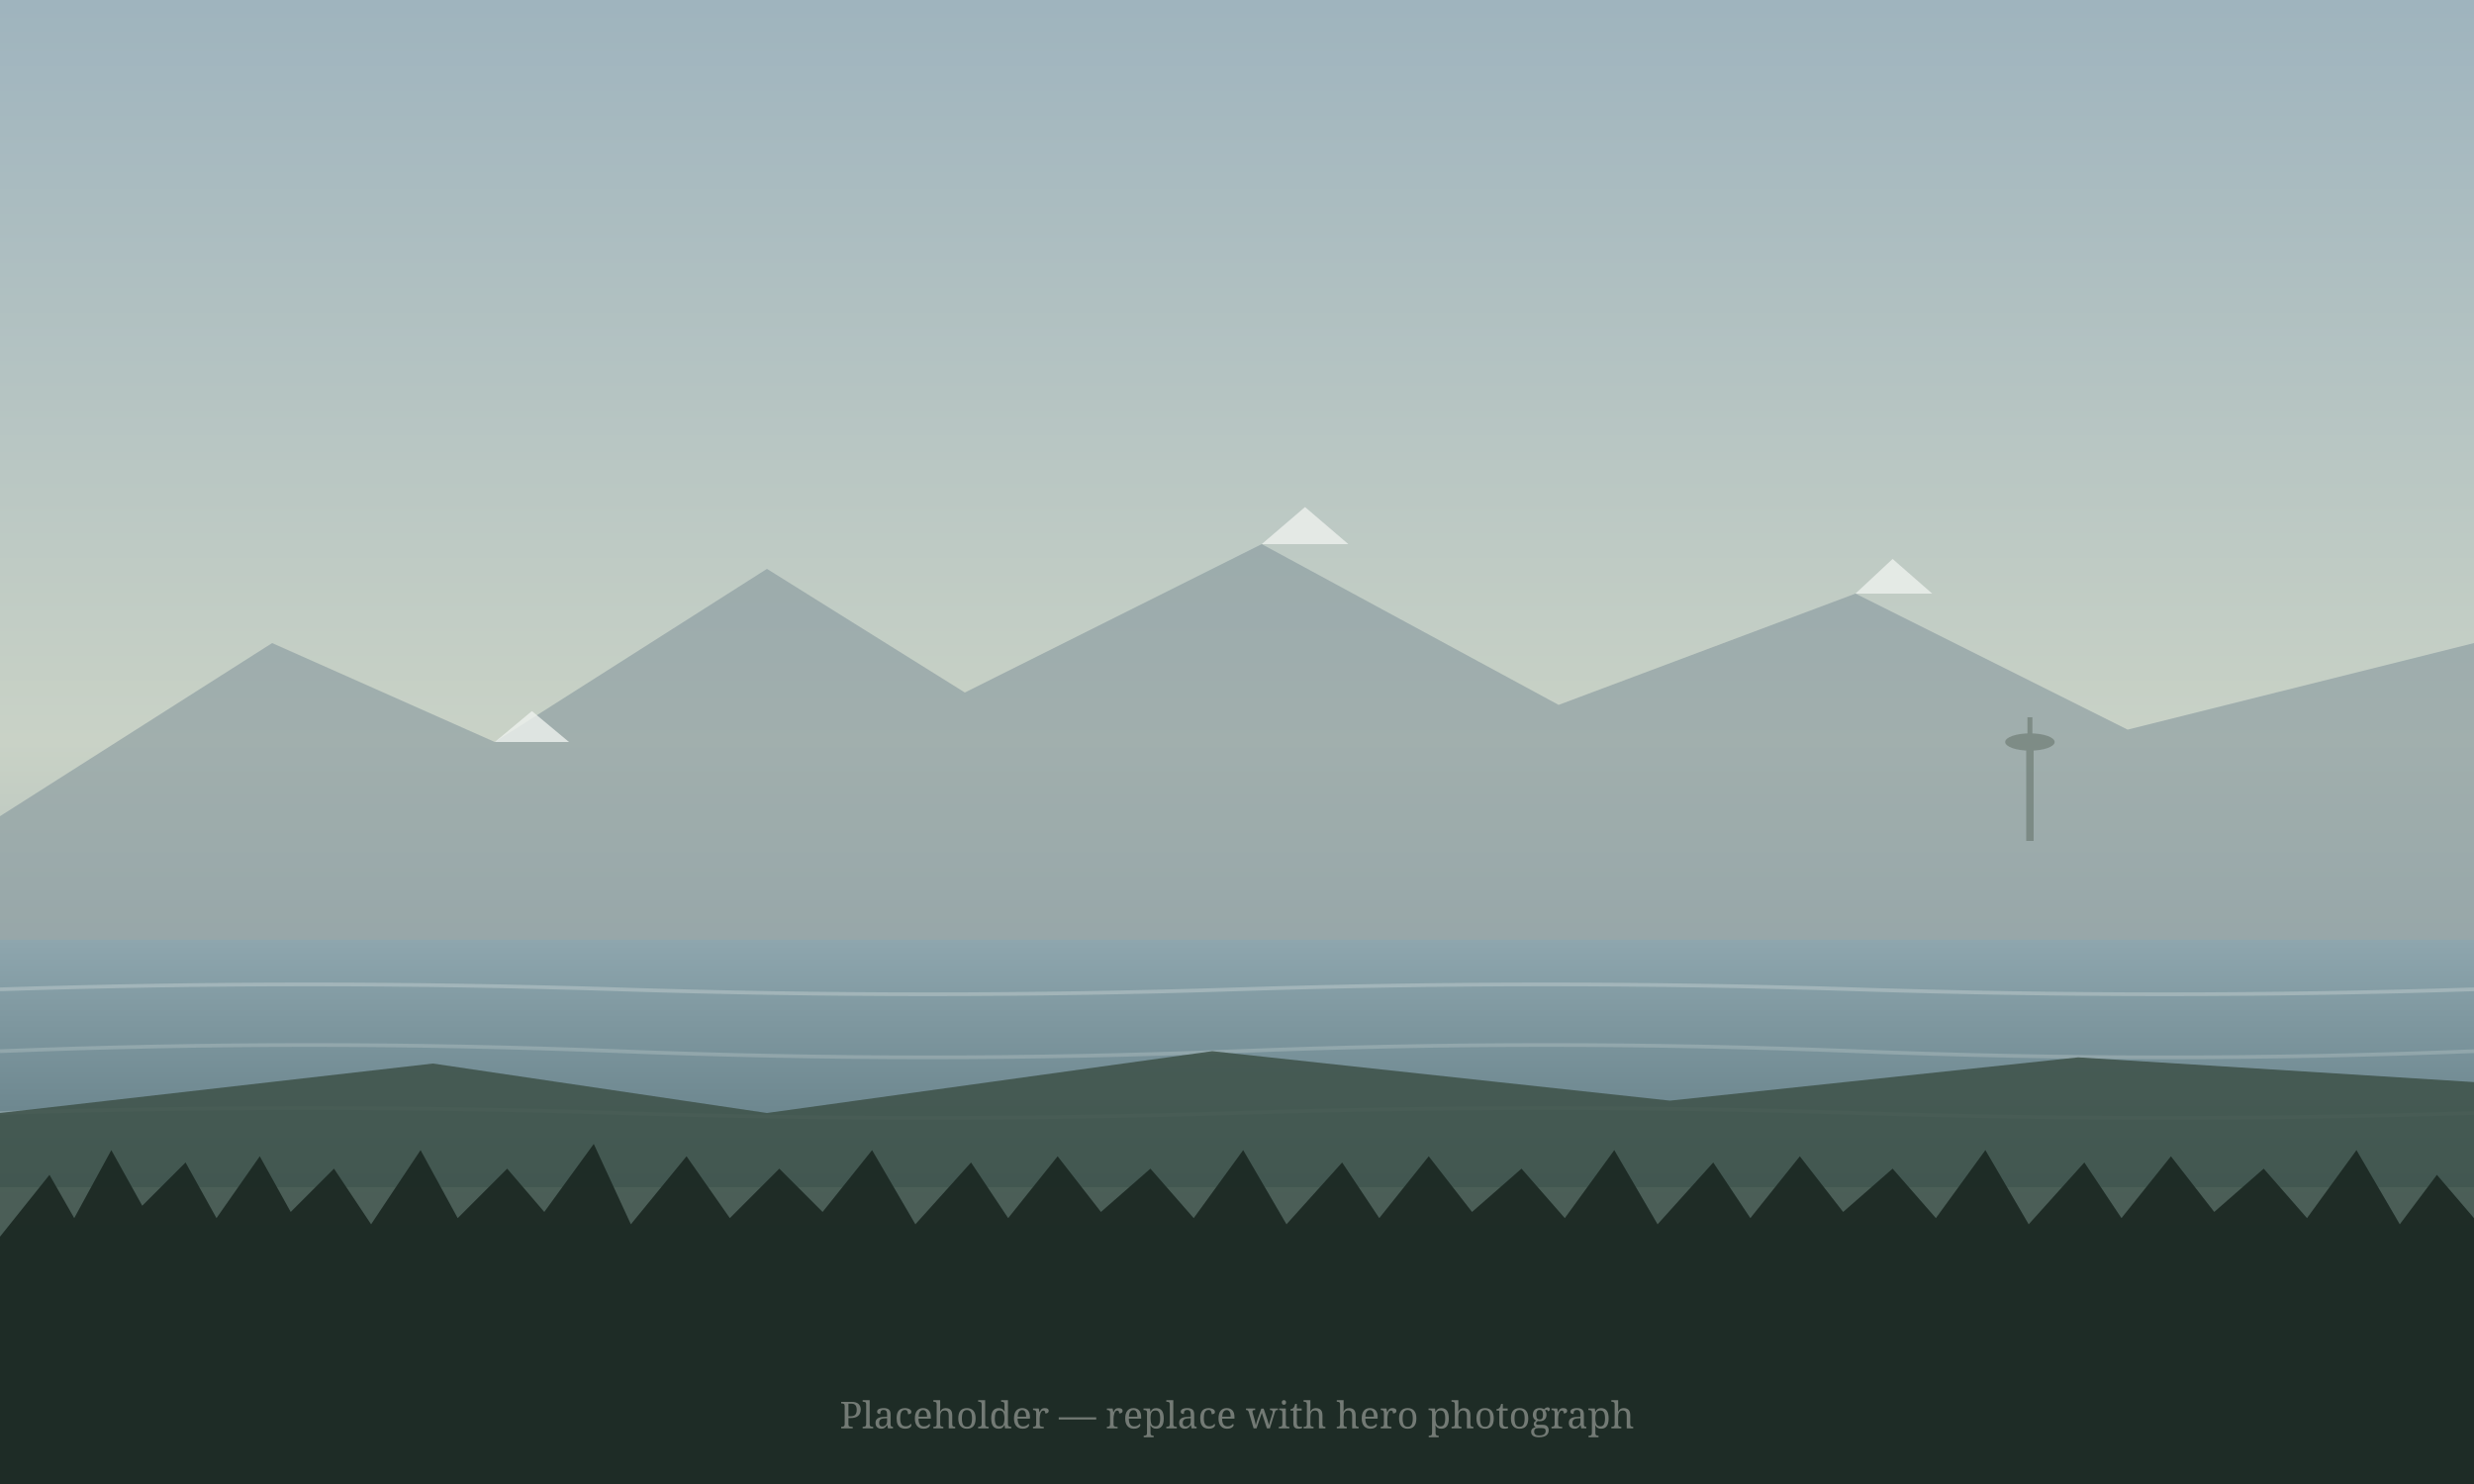
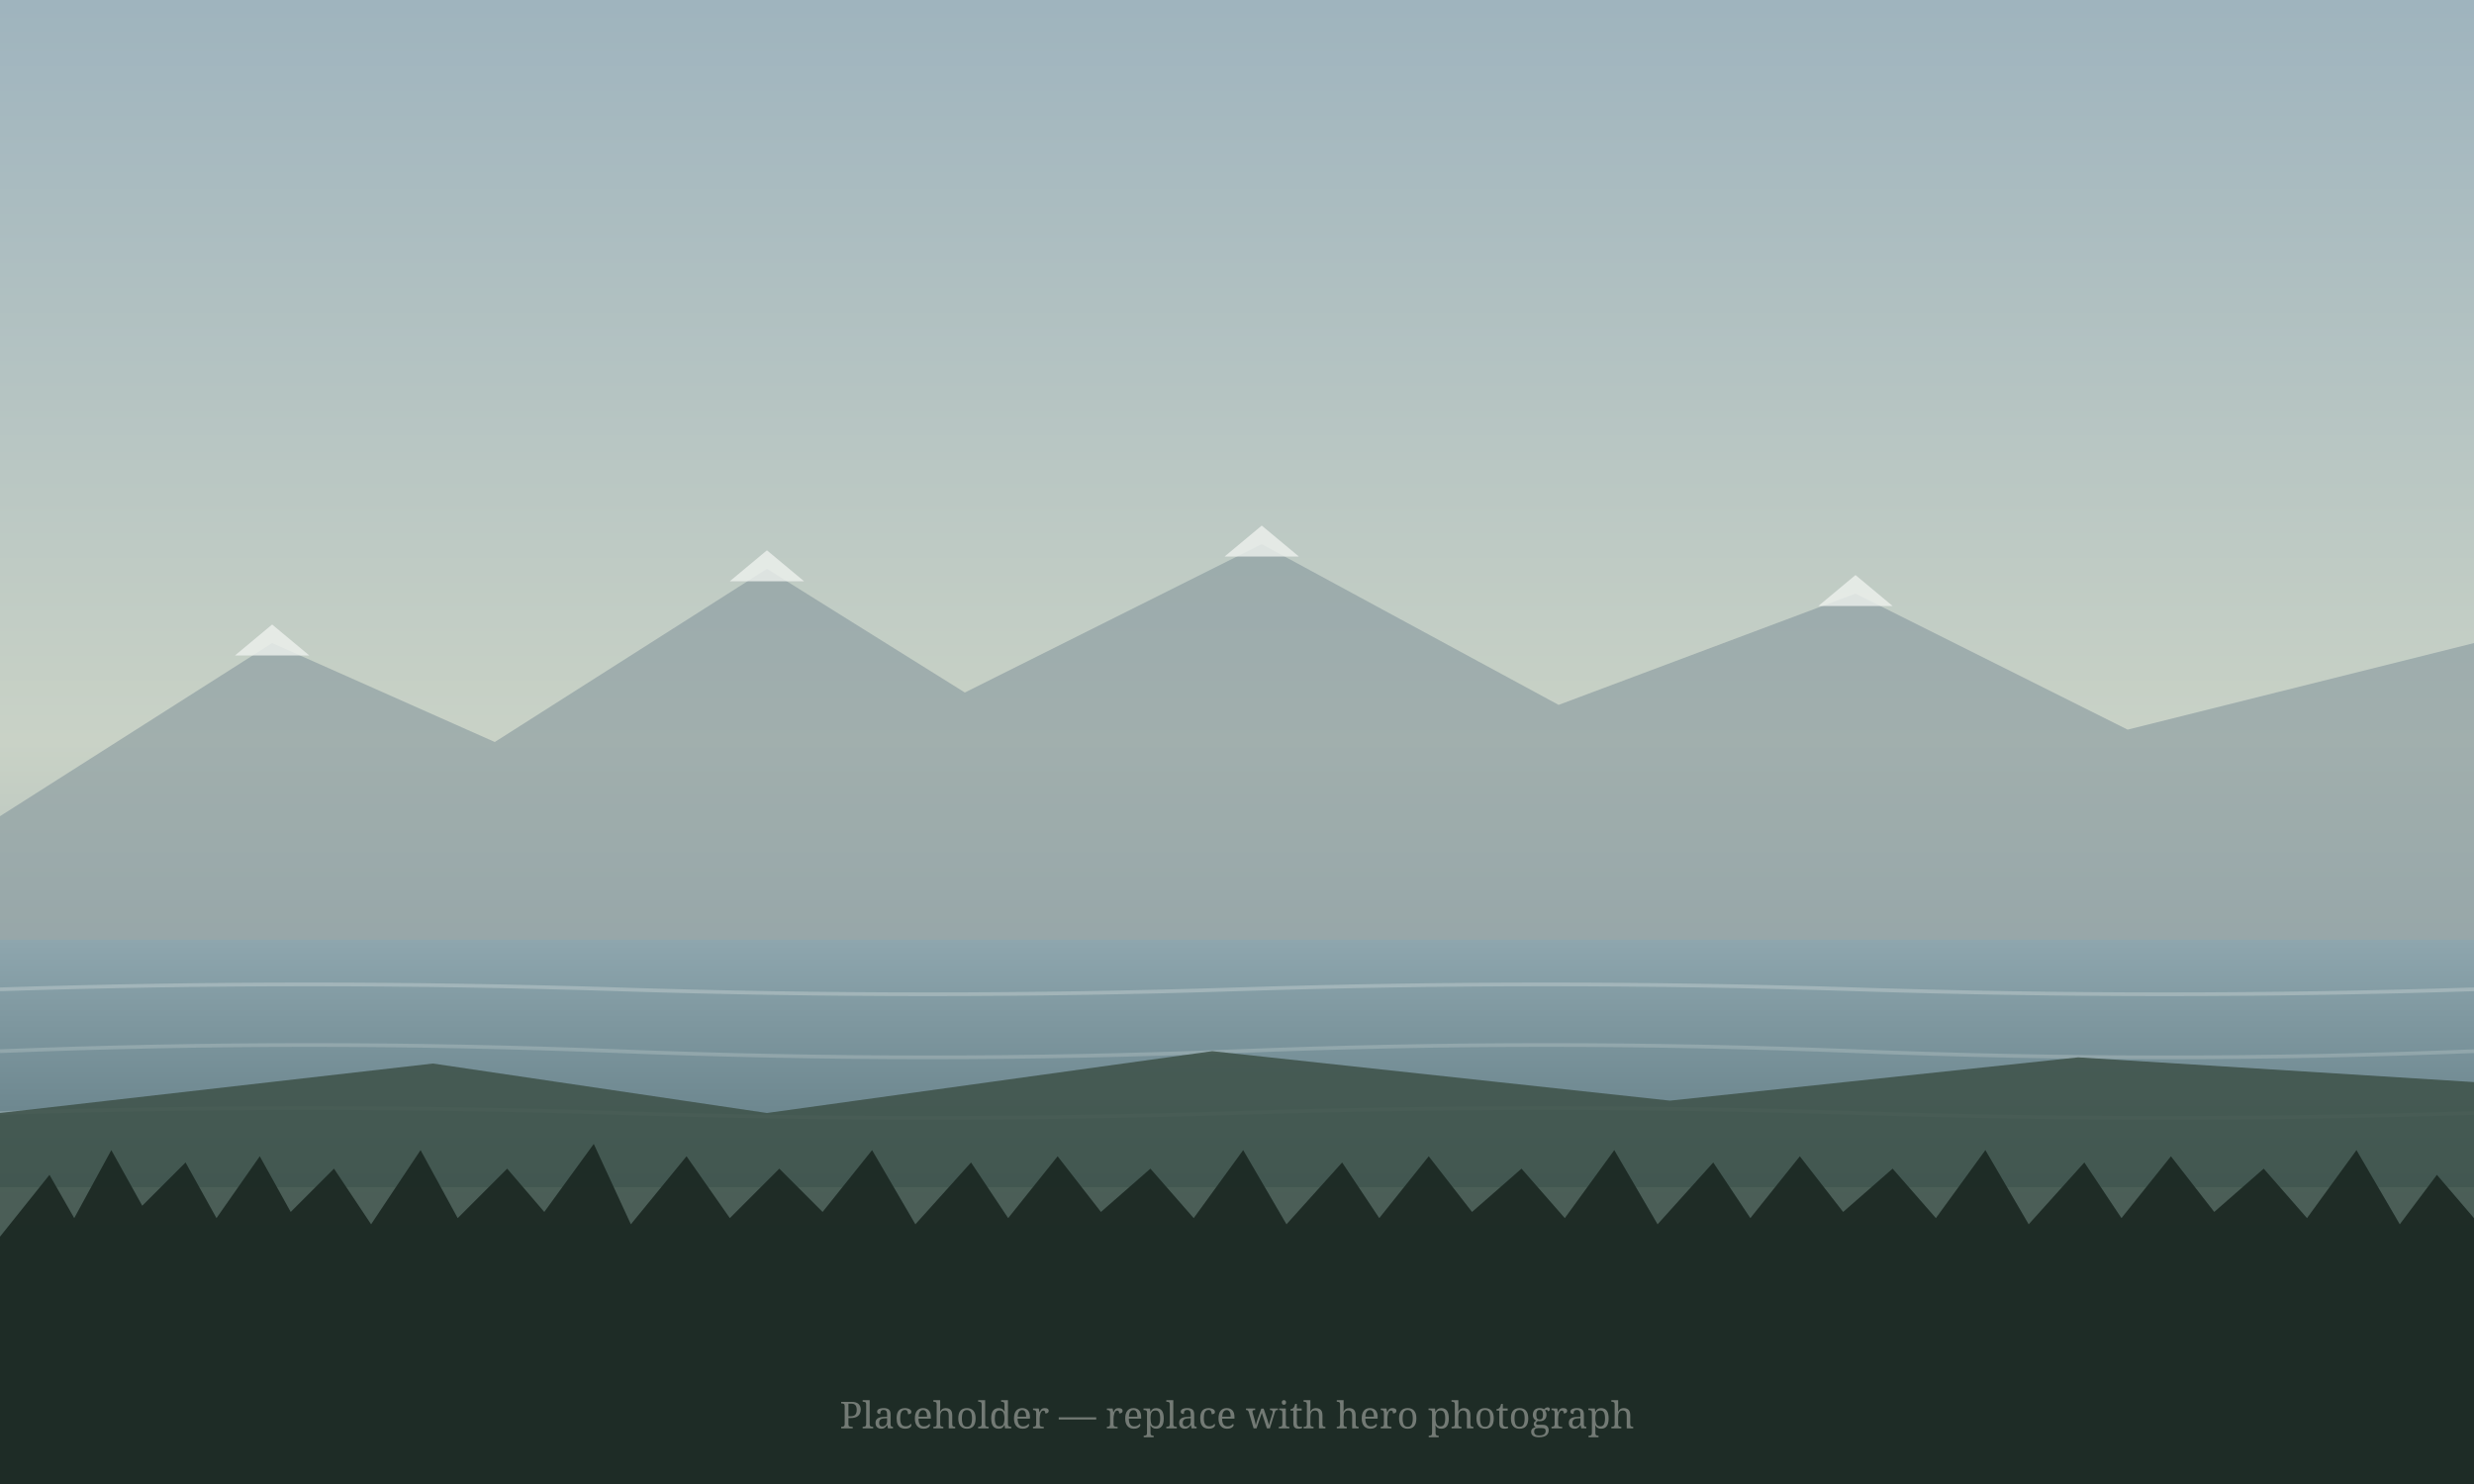
<svg xmlns="http://www.w3.org/2000/svg" width="2000" height="1200" viewBox="0 0 2000 1200">
  <defs>
    <linearGradient id="sky" x1="0" y1="0" x2="0" y2="1">
      <stop offset="0" stop-color="#9fb4be" />
      <stop offset="0.5" stop-color="#c9d2c6" />
      <stop offset="1" stop-color="#7c93a0" />
    </linearGradient>
    <linearGradient id="water" x1="0" y1="0" x2="0" y2="1">
      <stop offset="0" stop-color="#8ea6ae" />
      <stop offset="1" stop-color="#5f7a82" />
    </linearGradient>
  </defs>
  <rect width="2000" height="1200" fill="url(#sky)" />
  <path d="M0 660 L220 520 L400 600 L620 460 L780 560 L1020 440 L1260 570 L1500 480 L1720 590 L2000 520 L2000 800 L0 800 Z" fill="#7f9199" opacity="0.55" />
-   <path d="M400 600 L430 575 L460 600 Z" fill="#eef1ee" opacity="0.8" />
-   <path d="M1020 440 L1055 410 L1090 440 Z" fill="#eef1ee" opacity="0.8" />
-   <path d="M1500 480 L1530 452 L1562 480 Z" fill="#eef1ee" opacity="0.8" />
-   <g opacity="0.5" fill="#5c6960">
-     <rect x="1638" y="605" width="6" height="75" />
-     <ellipse cx="1641" cy="600" rx="20" ry="7" />
-     <rect x="1639" y="580" width="4" height="22" />
-   </g>
+   <path d="M220 505 L250 530 L190 530 Z" fill="#eef1ee" opacity="0.8" />
+   <path d="M620 445 L650 470 L590 470 Z" fill="#eef1ee" opacity="0.8" />
+   <path d="M1020 425 L1050 450 L990 450 Z" fill="#eef1ee" opacity="0.8" />
+   <path d="M1500 465 L1530 490 L1470 490 Z" fill="#eef1ee" opacity="0.8" />
  <rect x="0" y="760" width="2000" height="200" fill="url(#water)" />
  <path d="M0 800 Q250 792 500 800 T1000 800 T1500 800 T2000 800" stroke="#e7ece7" stroke-width="3" fill="none" opacity="0.3" />
  <path d="M0 850 Q250 840 500 850 T1000 850 T1500 850 T2000 850" stroke="#e7ece7" stroke-width="3" fill="none" opacity="0.22" />
  <path d="M0 900 Q250 892 500 900 T1000 900 T1500 900 T2000 900" stroke="#e7ece7" stroke-width="3" fill="none" opacity="0.18" />
  <path d="M0 900 L350 860 L620 900 L980 850 L1350 890 L1680 855 L2000 875 L2000 1200 L0 1200 Z" fill="#3d5148" opacity="0.85" />
  <path d="M0 1000 L40 950 L60 985 L90 930 L115 975 L150 940 L175 985 L210 935 L235 980 L270 945 L300 990 L340 930 L370 985 L410 945 L440 980 L480 925 L510 990 L555 935 L590 985 L630 945 L665 980 L705 930 L740 990 L785 940 L815 985 L855 935 L890 980 L930 945 L965 985 L1005 930 L1040 990 L1085 940 L1115 985 L1155 935 L1190 980 L1230 945 L1265 985 L1305 930 L1340 990 L1385 940 L1415 985 L1455 935 L1490 980 L1530 945 L1565 985 L1605 930 L1640 990 L1685 940 L1715 985 L1755 935 L1790 980 L1830 945 L1865 985 L1905 930 L1940 990 L1970 950 L2000 985 L2000 1200 L0 1200 Z" fill="#1c2a24" opacity="0.95" />
  <text x="1000" y="1155" font-family="Georgia, serif" font-size="30" fill="#f2f1ea" opacity="0.4" text-anchor="middle">Placeholder — replace with hero photograph</text>
</svg>
